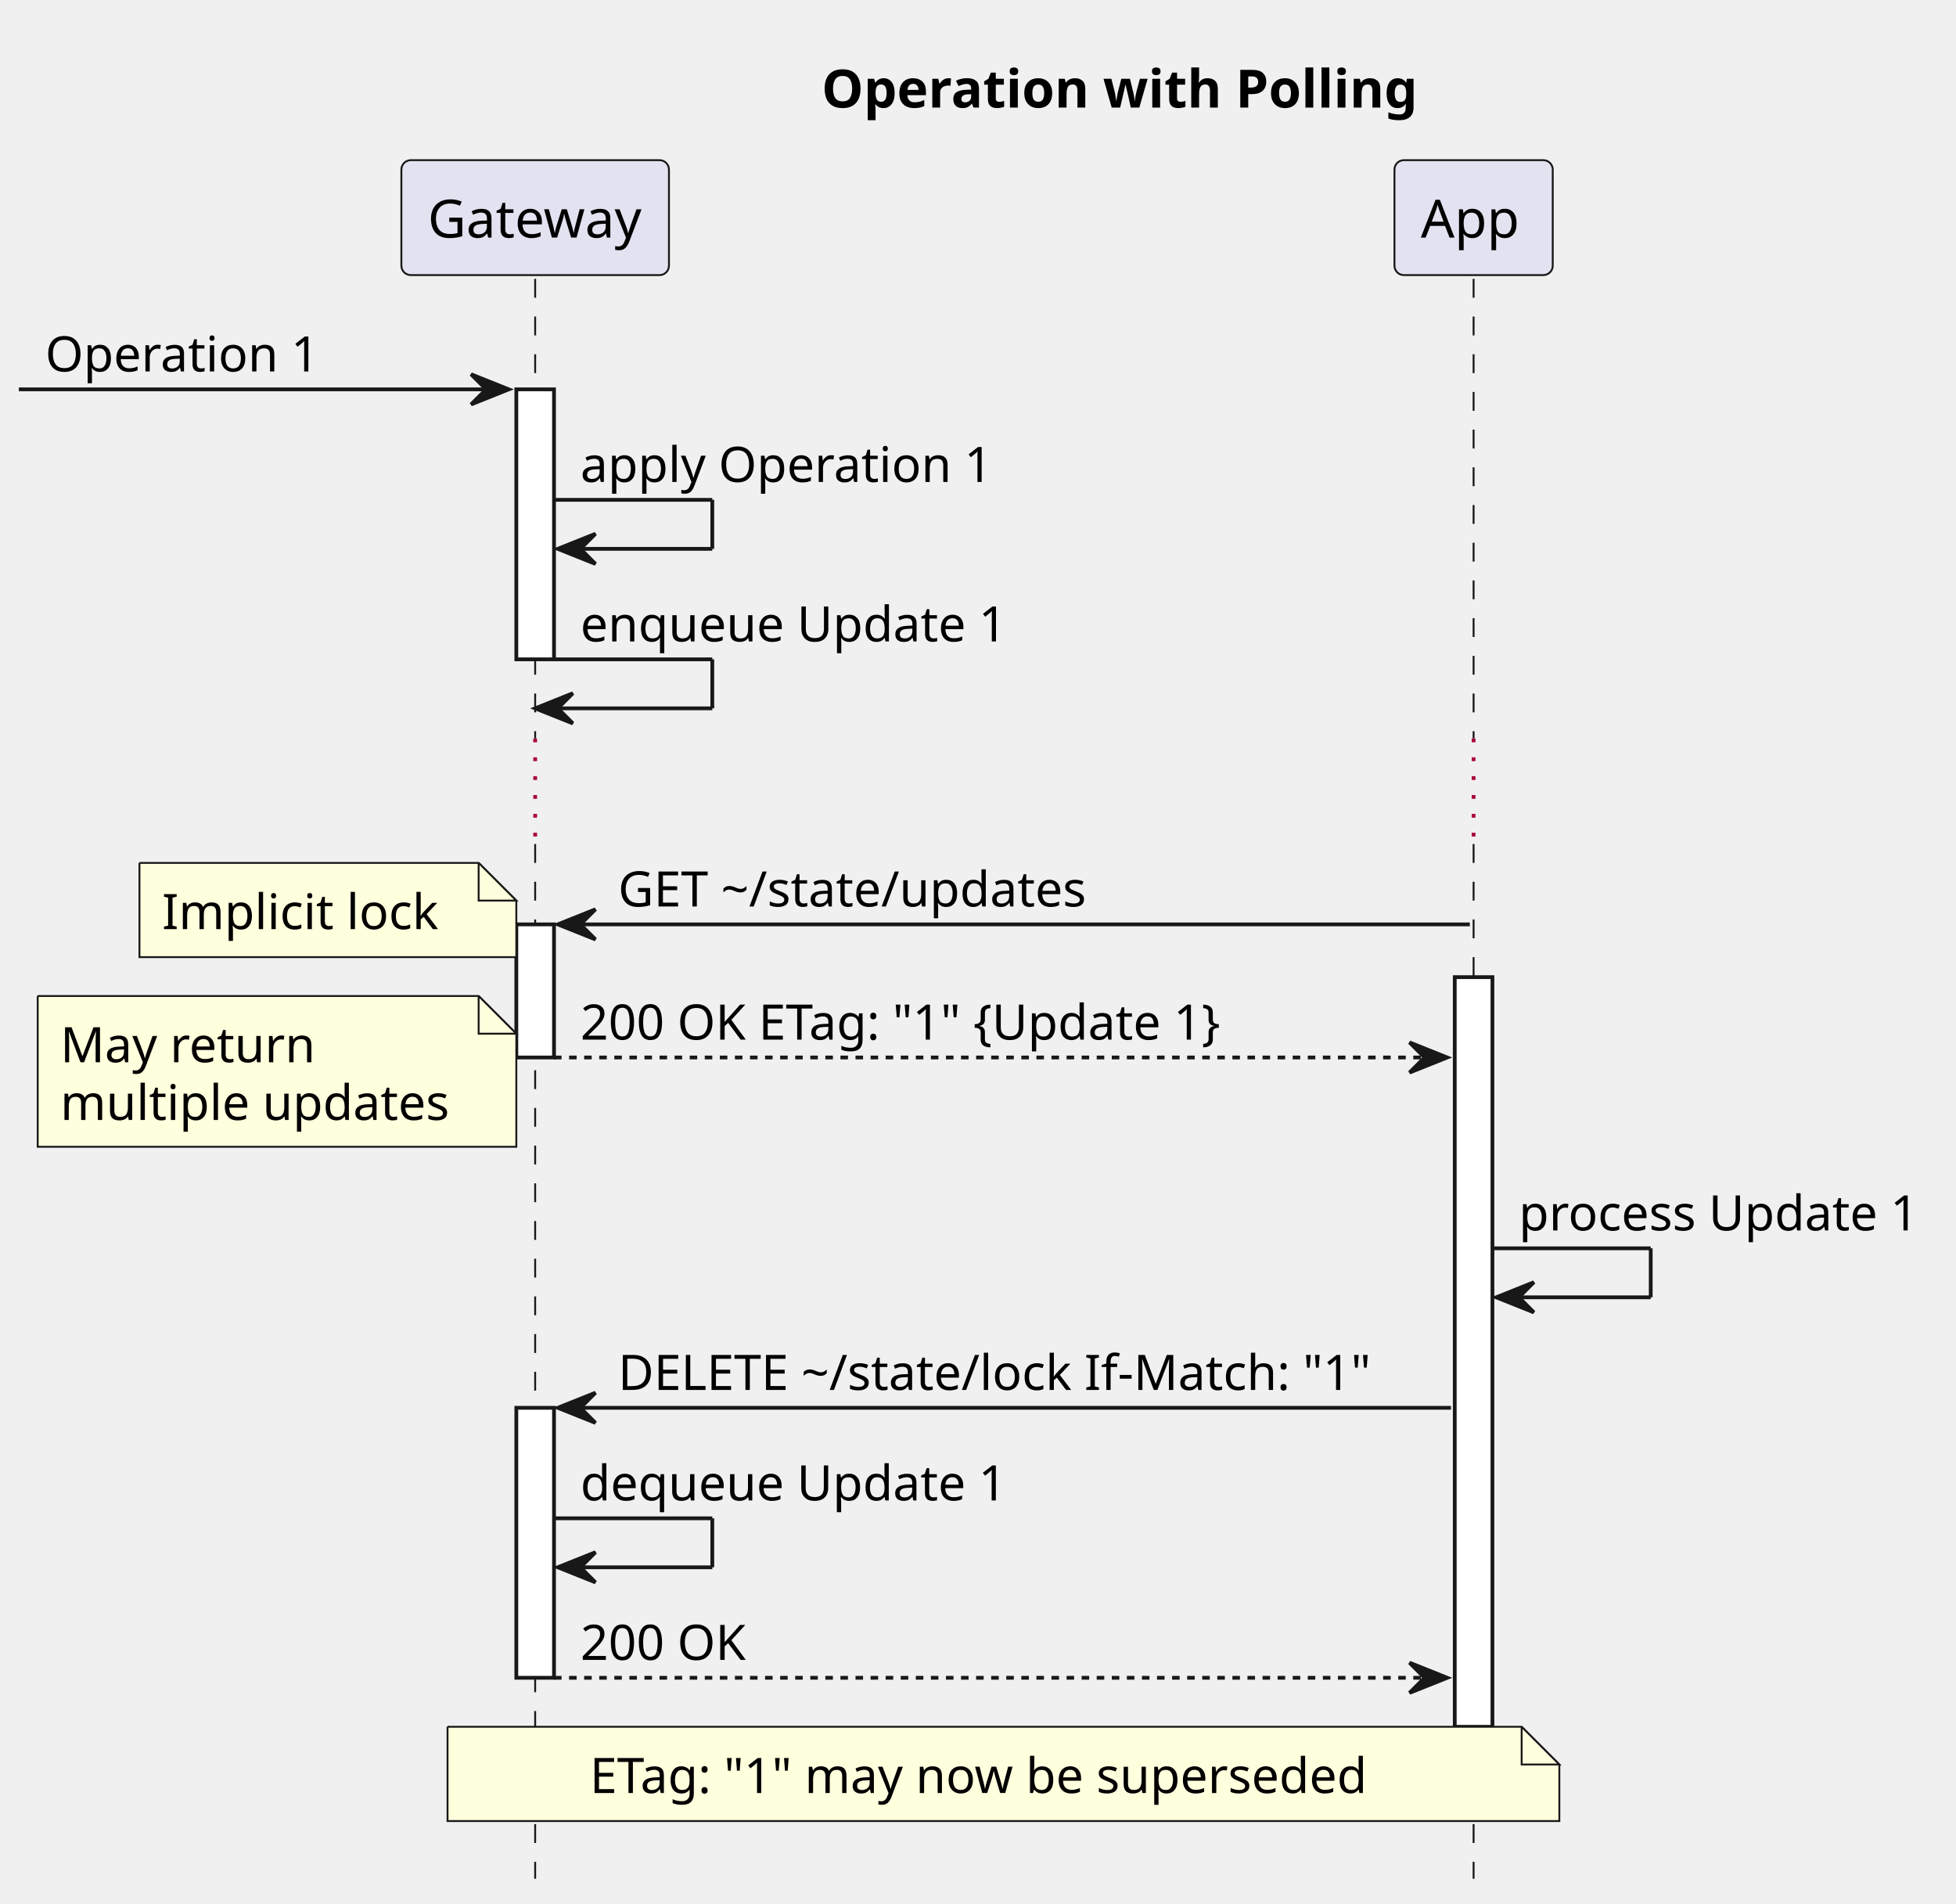
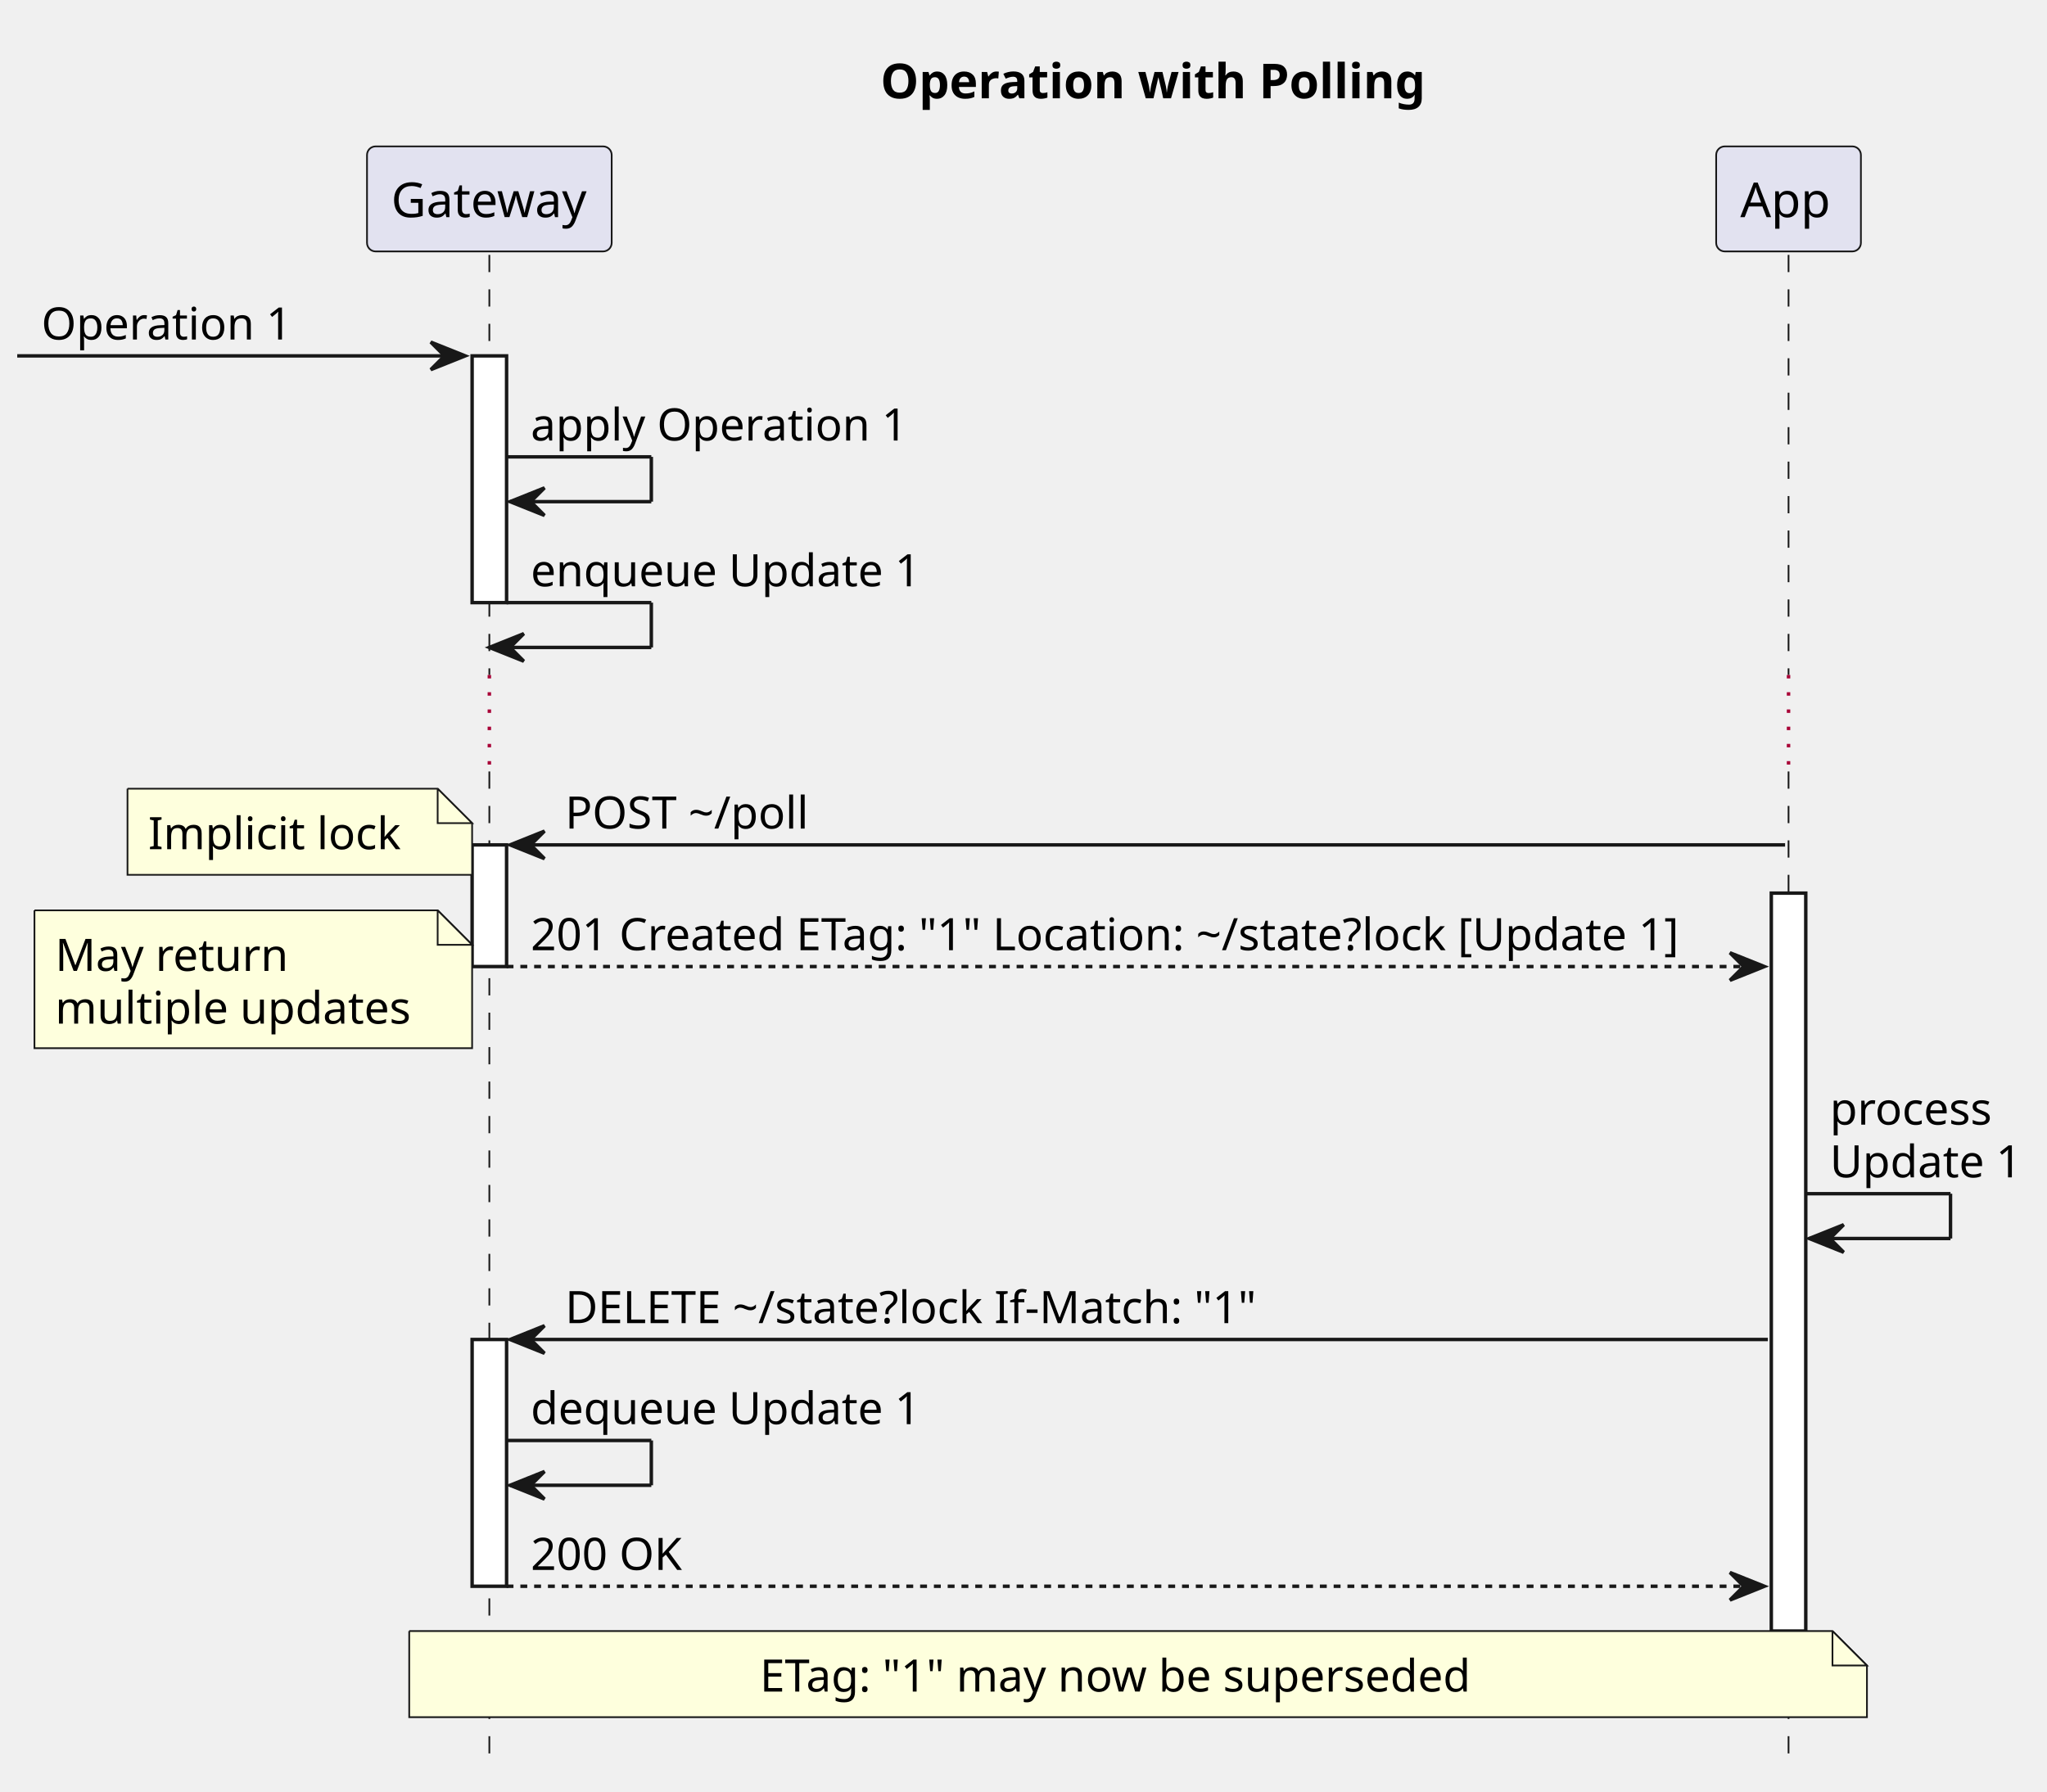
- <svg xmlns="http://www.w3.org/2000/svg" contentStyleType="text/css" height="505px" preserveAspectRatio="none" style="width:519px;height:505px;background:#FFFFFF;" version="1.1" viewBox="0 0 519 505" width="519px" zoomAndPan="magnify">
+ <svg xmlns="http://www.w3.org/2000/svg" contentStyleType="text/css" height="520px" preserveAspectRatio="none" style="width:594px;height:520px;background:#FFFFFF;" version="1.1" viewBox="0 0 594 520" width="594px" zoomAndPan="magnify">
  <defs />
  <g>
-     <rect fill="none" height="26.488" id="_title" style="stroke:none;stroke-width:1.0;" width="175" x="213" y="10" />
-     <text fill="#000000" font-family="sans-serif" font-size="14" font-weight="bold" lengthAdjust="spacing" textLength="165" x="218" y="28.535">Operation with Polling</text>
+     <rect fill="none" height="26.488" id="_title" style="stroke:none;stroke-width:1.0;" width="175" x="250.5" y="10" />
+     <text fill="#000000" font-family="sans-serif" font-size="14" font-weight="bold" lengthAdjust="spacing" textLength="165" x="255.5" y="28.535">Operation with Polling</text>
    <line style="stroke:#181818;stroke-width:0.5;stroke-dasharray:5.0,5.0;" x1="142" x2="142" y1="73.977" y2="195.908" />
    <line style="stroke:#A80036;stroke-width:1.0;stroke-dasharray:1.0,4.0;" x1="142" x2="142" y1="195.908" y2="223.908" />
-     <line style="stroke:#181818;stroke-width:0.5;stroke-dasharray:5.0,5.0;" x1="142" x2="142" y1="223.908" y2="498.393" />
+     <line style="stroke:#181818;stroke-width:0.5;stroke-dasharray:5.0,5.0;" x1="142" x2="142" y1="223.908" y2="513.703" />
    <rect fill="#FFFFFF" height="71.621" style="stroke:#181818;stroke-width:1.0;" width="10" x="137" y="103.287" />
    <rect fill="#FFFFFF" height="35.31" style="stroke:#181818;stroke-width:1.0;" width="10" x="137" y="245.219" />
-     <rect fill="#FFFFFF" height="71.621" style="stroke:#181818;stroke-width:1.0;" width="10" x="137" y="373.461" />
-     <line style="stroke:#181818;stroke-width:0.5;stroke-dasharray:5.0,5.0;" x1="391" x2="391" y1="73.977" y2="195.908" />
-     <line style="stroke:#A80036;stroke-width:1.0;stroke-dasharray:1.0,4.0;" x1="391" x2="391" y1="195.908" y2="223.908" />
-     <line style="stroke:#181818;stroke-width:0.5;stroke-dasharray:5.0,5.0;" x1="391" x2="391" y1="223.908" y2="498.393" />
-     <rect fill="#FFFFFF" height="198.863" style="stroke:#181818;stroke-width:1.0;" width="10" x="386" y="259.219" />
+     <rect fill="#FFFFFF" height="71.621" style="stroke:#181818;stroke-width:1.0;" width="10" x="137" y="388.772" />
+     <line style="stroke:#181818;stroke-width:0.5;stroke-dasharray:5.0,5.0;" x1="519" x2="519" y1="73.977" y2="195.908" />
+     <line style="stroke:#A80036;stroke-width:1.0;stroke-dasharray:1.0,4.0;" x1="519" x2="519" y1="195.908" y2="223.908" />
+     <line style="stroke:#181818;stroke-width:0.5;stroke-dasharray:5.0,5.0;" x1="519" x2="519" y1="223.908" y2="513.703" />
+     <rect fill="#FFFFFF" height="214.174" style="stroke:#181818;stroke-width:1.0;" width="10" x="514" y="259.219" />
    <rect fill="#E2E2F0" height="30.488" rx="2.5" ry="2.5" style="stroke:#181818;stroke-width:0.5;" width="71" x="106.5" y="42.488" />
    <text fill="#000000" font-family="sans-serif" font-size="14" lengthAdjust="spacing" textLength="57" x="113.5" y="63.023">Gateway</text>
-     <rect fill="#E2E2F0" height="30.488" rx="2.5" ry="2.5" style="stroke:#181818;stroke-width:0.5;" width="42" x="370" y="42.488" />
-     <text fill="#000000" font-family="sans-serif" font-size="14" lengthAdjust="spacing" textLength="28" x="377" y="63.023">App</text>
+     <rect fill="#E2E2F0" height="30.488" rx="2.5" ry="2.5" style="stroke:#181818;stroke-width:0.5;" width="42" x="498" y="42.488" />
+     <text fill="#000000" font-family="sans-serif" font-size="14" lengthAdjust="spacing" textLength="28" x="505" y="63.023">App</text>
    <polygon fill="#181818" points="125,99.287,135,103.287,125,107.287,129,103.287" style="stroke:#181818;stroke-width:1.0;" />
    <line style="stroke:#181818;stroke-width:1.0;" x1="5" x2="131" y1="103.287" y2="103.287" />
    <text fill="#000000" font-family="sans-serif" font-size="13" lengthAdjust="spacing" textLength="74" x="12" y="98.545">Operation 1</text>
    <line style="stroke:#181818;stroke-width:1.0;" x1="147" x2="189" y1="132.598" y2="132.598" />
    <line style="stroke:#181818;stroke-width:1.0;" x1="189" x2="189" y1="132.598" y2="145.598" />
    <line style="stroke:#181818;stroke-width:1.0;" x1="148" x2="189" y1="145.598" y2="145.598" />
    <polygon fill="#181818" points="158,141.598,148,145.598,158,149.598,154,145.598" style="stroke:#181818;stroke-width:1.0;" />
    <text fill="#000000" font-family="sans-serif" font-size="13" lengthAdjust="spacing" textLength="112" x="154" y="127.856">apply Operation 1</text>
    <line style="stroke:#181818;stroke-width:1.0;" x1="147" x2="189" y1="174.908" y2="174.908" />
    <line style="stroke:#181818;stroke-width:1.0;" x1="189" x2="189" y1="174.908" y2="187.908" />
    <line style="stroke:#181818;stroke-width:1.0;" x1="142" x2="189" y1="187.908" y2="187.908" />
    <polygon fill="#181818" points="152,183.908,142,187.908,152,191.908,148,187.908" style="stroke:#181818;stroke-width:1.0;" />
    <text fill="#000000" font-family="sans-serif" font-size="13" lengthAdjust="spacing" textLength="113" x="154" y="170.166">enqueue Update 1</text>
    <polygon fill="#181818" points="158,241.219,148,245.219,158,249.219,154,245.219" style="stroke:#181818;stroke-width:1.0;" />
-     <line style="stroke:#181818;stroke-width:1.0;" x1="152" x2="390" y1="245.219" y2="245.219" />
-     <text fill="#000000" font-family="sans-serif" font-size="13" lengthAdjust="spacing" textLength="131" x="164" y="240.477">GET ~/state/updates</text>
+     <line style="stroke:#181818;stroke-width:1.0;" x1="152" x2="518" y1="245.219" y2="245.219" />
+     <text fill="#000000" font-family="sans-serif" font-size="13" lengthAdjust="spacing" textLength="75" x="164" y="240.477">POST ~/poll</text>
    <path d="M37,228.908 L37,253.908 L137,253.908 L137,238.908 L127,228.908 L37,228.908 " fill="#FEFFDD" style="stroke:#181818;stroke-width:0.5;" />
    <path d="M127,228.908 L127,238.908 L137,238.908 L127,228.908 " fill="#FEFFDD" style="stroke:#181818;stroke-width:0.5;" />
    <text fill="#000000" font-family="sans-serif" font-size="13" lengthAdjust="spacing" textLength="79" x="43" y="246.477">Implicit lock</text>
-     <polygon fill="#181818" points="374,276.529,384,280.529,374,284.529,378,280.529" style="stroke:#181818;stroke-width:1.0;" />
-     <line style="stroke:#181818;stroke-width:1.0;stroke-dasharray:2.0,2.0;" x1="147" x2="380" y1="280.529" y2="280.529" />
-     <text fill="#000000" font-family="sans-serif" font-size="13" lengthAdjust="spacing" textLength="174" x="154" y="275.787">200 OK ETag: "1" {Update 1}</text>
+     <polygon fill="#181818" points="502,276.529,512,280.529,502,284.529,506,280.529" style="stroke:#181818;stroke-width:1.0;" />
+     <line style="stroke:#181818;stroke-width:1.0;stroke-dasharray:2.0,2.0;" x1="147" x2="508" y1="280.529" y2="280.529" />
+     <text fill="#000000" font-family="sans-serif" font-size="13" lengthAdjust="spacing" textLength="348" x="154" y="275.787">201 Created ETag: "1" Location: ~/state?lock [Update 1]</text>
    <path d="M10,264.219 L10,304.219 L137,304.219 L137,274.219 L127,264.219 L10,264.219 " fill="#FEFFDD" style="stroke:#181818;stroke-width:0.5;" />
    <path d="M127,264.219 L127,274.219 L137,274.219 L127,264.219 " fill="#FEFFDD" style="stroke:#181818;stroke-width:0.5;" />
    <text fill="#000000" font-family="sans-serif" font-size="13" lengthAdjust="spacing" textLength="67" x="16" y="281.787">May return</text>
    <text fill="#000000" font-family="sans-serif" font-size="13" lengthAdjust="spacing" textLength="106" x="16" y="297.098">multiple updates</text>
-     <line style="stroke:#181818;stroke-width:1.0;" x1="396" x2="438" y1="331.15" y2="331.15" />
-     <line style="stroke:#181818;stroke-width:1.0;" x1="438" x2="438" y1="331.15" y2="344.15" />
-     <line style="stroke:#181818;stroke-width:1.0;" x1="397" x2="438" y1="344.15" y2="344.15" />
-     <polygon fill="#181818" points="407,340.15,397,344.15,407,348.15,403,344.15" style="stroke:#181818;stroke-width:1.0;" />
-     <text fill="#000000" font-family="sans-serif" font-size="13" lengthAdjust="spacing" textLength="109" x="403" y="326.408">process Update 1</text>
-     <polygon fill="#181818" points="158,369.461,148,373.461,158,377.461,154,373.461" style="stroke:#181818;stroke-width:1.0;" />
-     <line style="stroke:#181818;stroke-width:1.0;" x1="152" x2="385" y1="373.461" y2="373.461" />
-     <text fill="#000000" font-family="sans-serif" font-size="13" lengthAdjust="spacing" textLength="215" x="164" y="368.719">DELETE ~/state/lock If-Match: "1"</text>
-     <line style="stroke:#181818;stroke-width:1.0;" x1="147" x2="189" y1="402.772" y2="402.772" />
-     <line style="stroke:#181818;stroke-width:1.0;" x1="189" x2="189" y1="402.772" y2="415.772" />
-     <line style="stroke:#181818;stroke-width:1.0;" x1="148" x2="189" y1="415.772" y2="415.772" />
-     <polygon fill="#181818" points="158,411.772,148,415.772,158,419.772,154,415.772" style="stroke:#181818;stroke-width:1.0;" />
-     <text fill="#000000" font-family="sans-serif" font-size="13" lengthAdjust="spacing" textLength="113" x="154" y="398.029">dequeue Update 1</text>
-     <polygon fill="#181818" points="374,441.082,384,445.082,374,449.082,378,445.082" style="stroke:#181818;stroke-width:1.0;" />
-     <line style="stroke:#181818;stroke-width:1.0;stroke-dasharray:2.0,2.0;" x1="147" x2="380" y1="445.082" y2="445.082" />
-     <text fill="#000000" font-family="sans-serif" font-size="13" lengthAdjust="spacing" textLength="46" x="154" y="440.34">200 OK</text>
-     <path d="M118.75,458.082 L118.75,483.082 L413.75,483.082 L413.75,468.082 L403.75,458.082 L118.75,458.082 " fill="#FEFFDD" style="stroke:#181818;stroke-width:0.5;" />
-     <path d="M403.75,458.082 L403.75,468.082 L413.75,468.082 L403.75,458.082 " fill="#FEFFDD" style="stroke:#181818;stroke-width:0.5;" />
-     <text fill="#000000" font-family="sans-serif" font-size="13" lengthAdjust="spacing" textLength="211" x="156.5" y="475.65">ETag: "1" may now be superseded</text>
+     <line style="stroke:#181818;stroke-width:1.0;" x1="524" x2="566" y1="346.461" y2="346.461" />
+     <line style="stroke:#181818;stroke-width:1.0;" x1="566" x2="566" y1="346.461" y2="359.461" />
+     <line style="stroke:#181818;stroke-width:1.0;" x1="525" x2="566" y1="359.461" y2="359.461" />
+     <polygon fill="#181818" points="535,355.461,525,359.461,535,363.461,531,359.461" style="stroke:#181818;stroke-width:1.0;" />
+     <text fill="#000000" font-family="sans-serif" font-size="13" lengthAdjust="spacing" textLength="49" x="531" y="326.408">process</text>
+     <text fill="#000000" font-family="sans-serif" font-size="13" lengthAdjust="spacing" textLength="56" x="531" y="341.719">Update 1</text>
+     <polygon fill="#181818" points="158,384.772,148,388.772,158,392.772,154,388.772" style="stroke:#181818;stroke-width:1.0;" />
+     <line style="stroke:#181818;stroke-width:1.0;" x1="152" x2="513" y1="388.772" y2="388.772" />
+     <text fill="#000000" font-family="sans-serif" font-size="13" lengthAdjust="spacing" textLength="213" x="164" y="384.029">DELETE ~/state?lock If-Match: "1"</text>
+     <line style="stroke:#181818;stroke-width:1.0;" x1="147" x2="189" y1="418.082" y2="418.082" />
+     <line style="stroke:#181818;stroke-width:1.0;" x1="189" x2="189" y1="418.082" y2="431.082" />
+     <line style="stroke:#181818;stroke-width:1.0;" x1="148" x2="189" y1="431.082" y2="431.082" />
+     <polygon fill="#181818" points="158,427.082,148,431.082,158,435.082,154,431.082" style="stroke:#181818;stroke-width:1.0;" />
+     <text fill="#000000" font-family="sans-serif" font-size="13" lengthAdjust="spacing" textLength="113" x="154" y="413.34">dequeue Update 1</text>
+     <polygon fill="#181818" points="502,456.393,512,460.393,502,464.393,506,460.393" style="stroke:#181818;stroke-width:1.0;" />
+     <line style="stroke:#181818;stroke-width:1.0;stroke-dasharray:2.0,2.0;" x1="147" x2="508" y1="460.393" y2="460.393" />
+     <text fill="#000000" font-family="sans-serif" font-size="13" lengthAdjust="spacing" textLength="46" x="154" y="455.65">200 OK</text>
+     <path d="M118.75,473.393 L118.75,498.393 L541.75,498.393 L541.75,483.393 L531.75,473.393 L118.75,473.393 " fill="#FEFFDD" style="stroke:#181818;stroke-width:0.5;" />
+     <path d="M531.75,473.393 L531.75,483.393 L541.75,483.393 L531.75,473.393 " fill="#FEFFDD" style="stroke:#181818;stroke-width:0.5;" />
+     <text fill="#000000" font-family="sans-serif" font-size="13" lengthAdjust="spacing" textLength="211" x="220.5" y="490.961">ETag: "1" may now be superseded</text>
  </g>
</svg>
